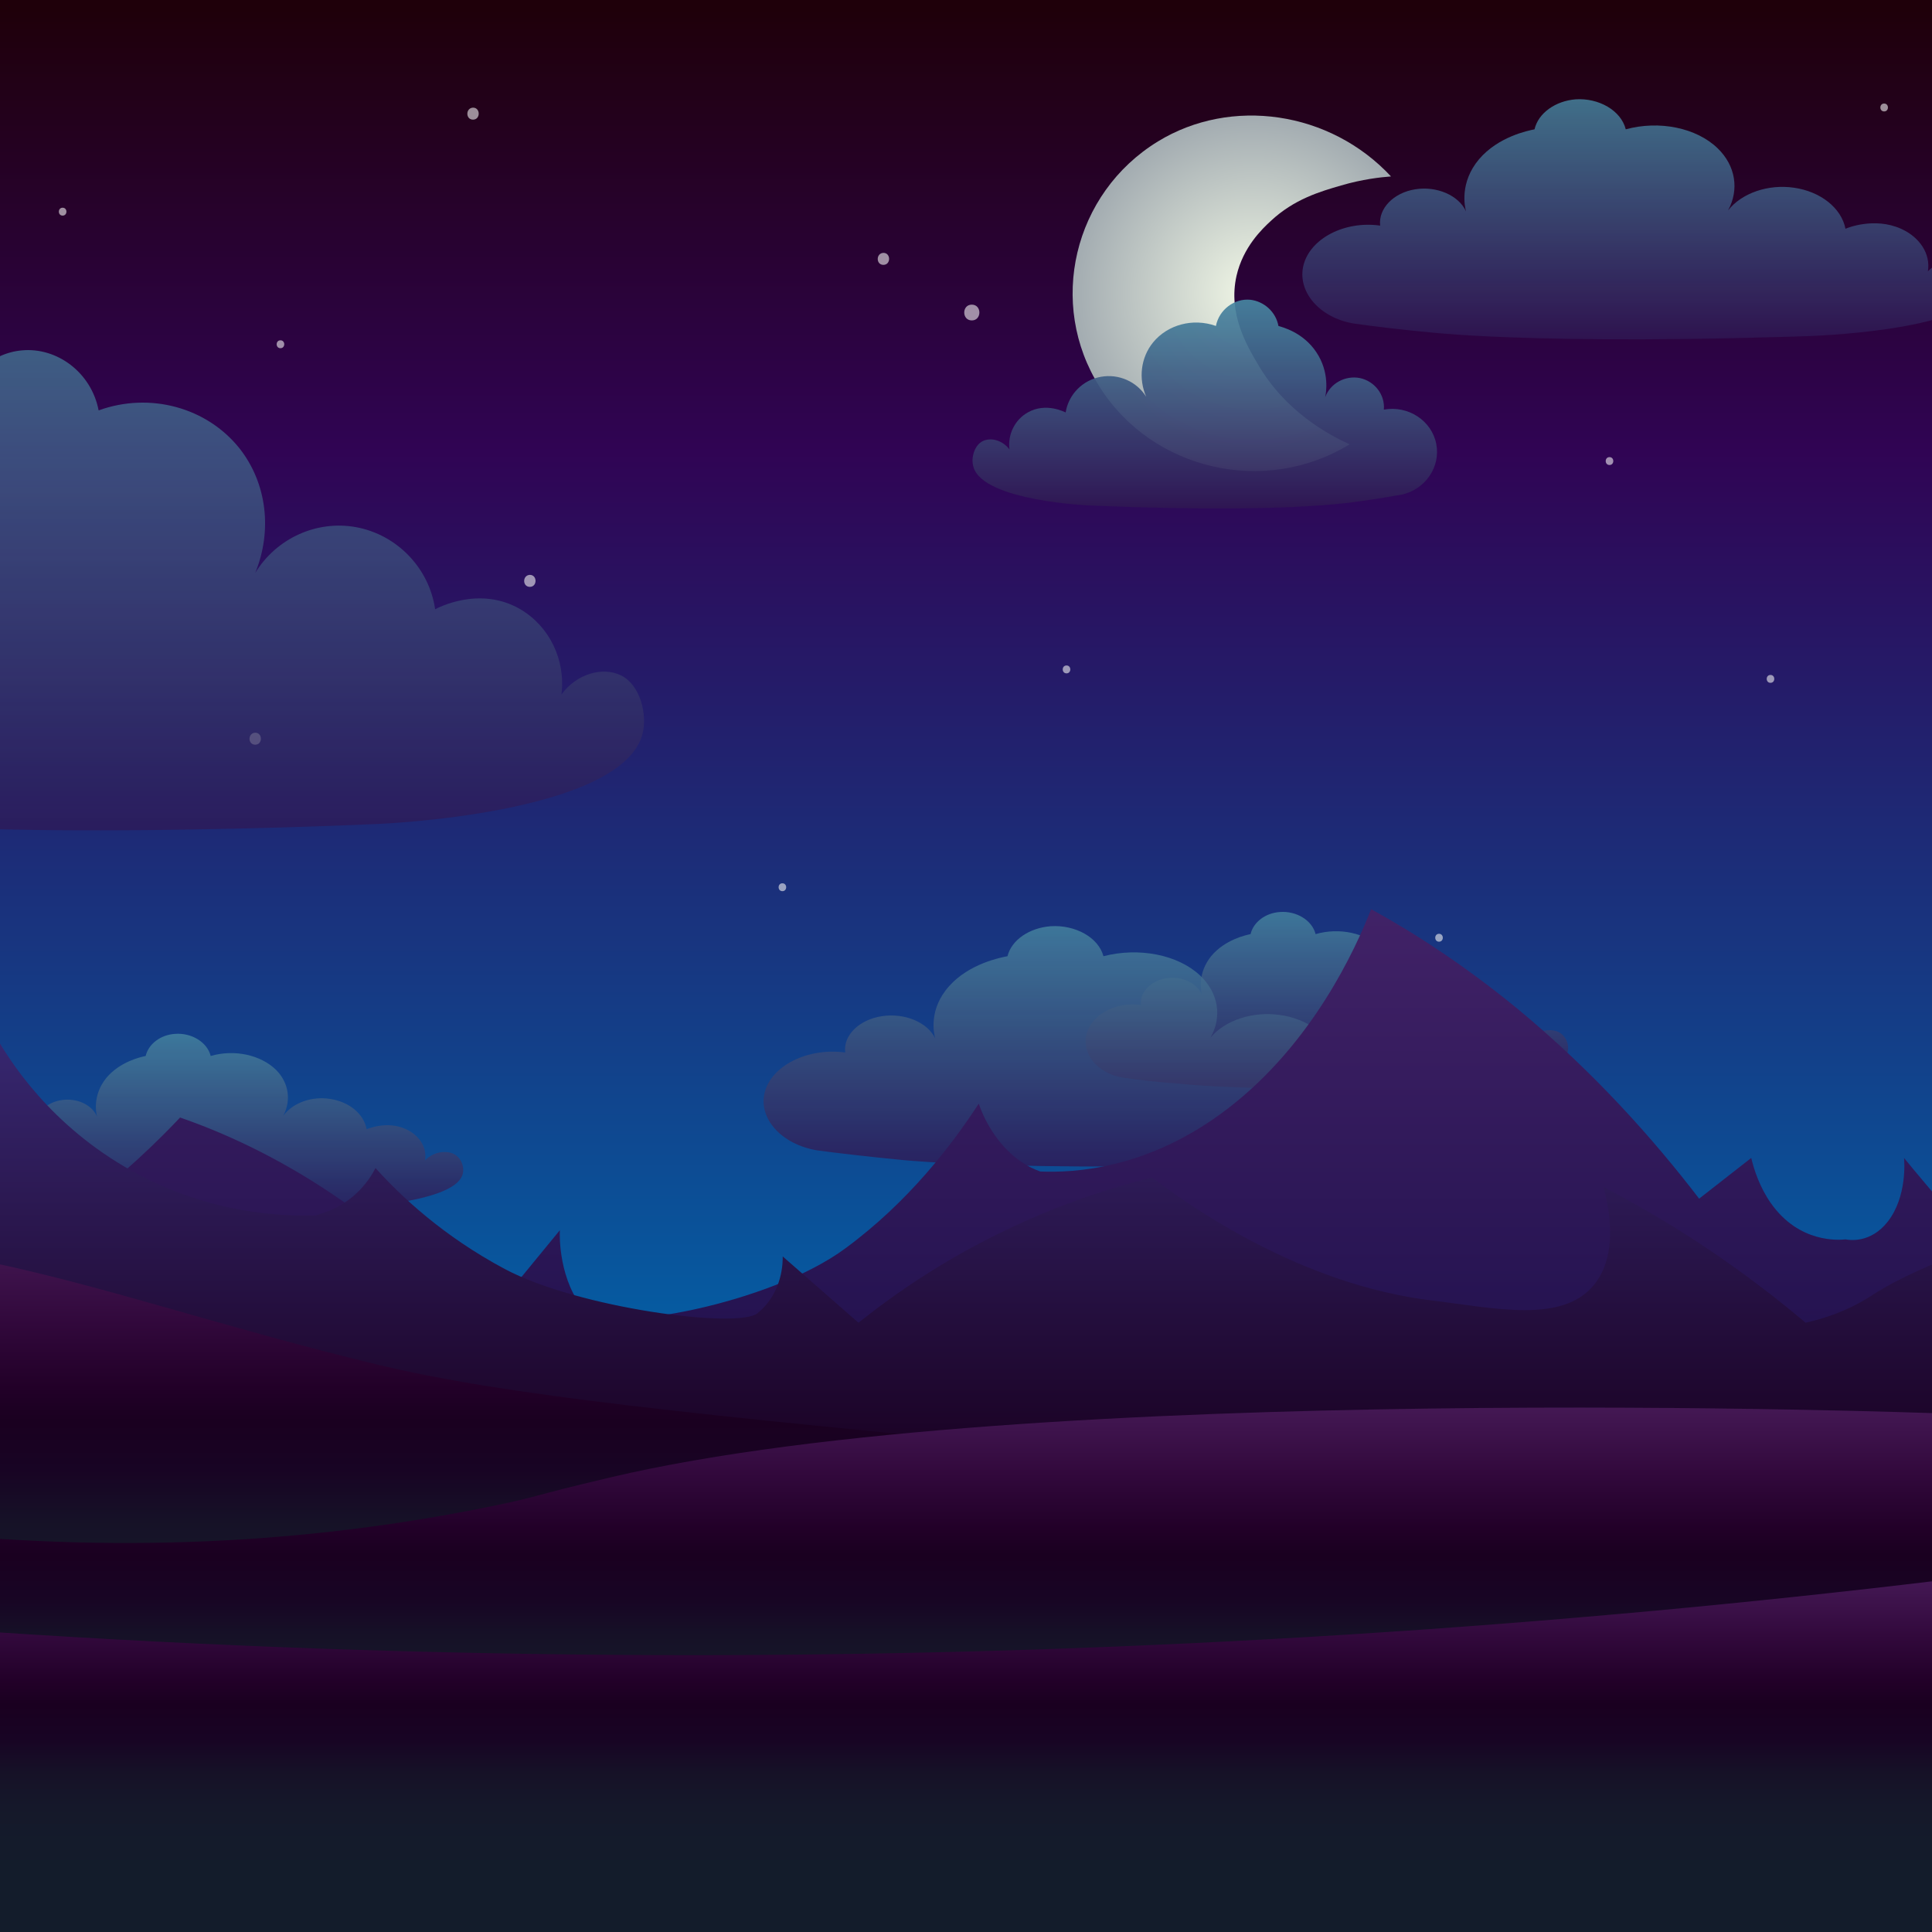
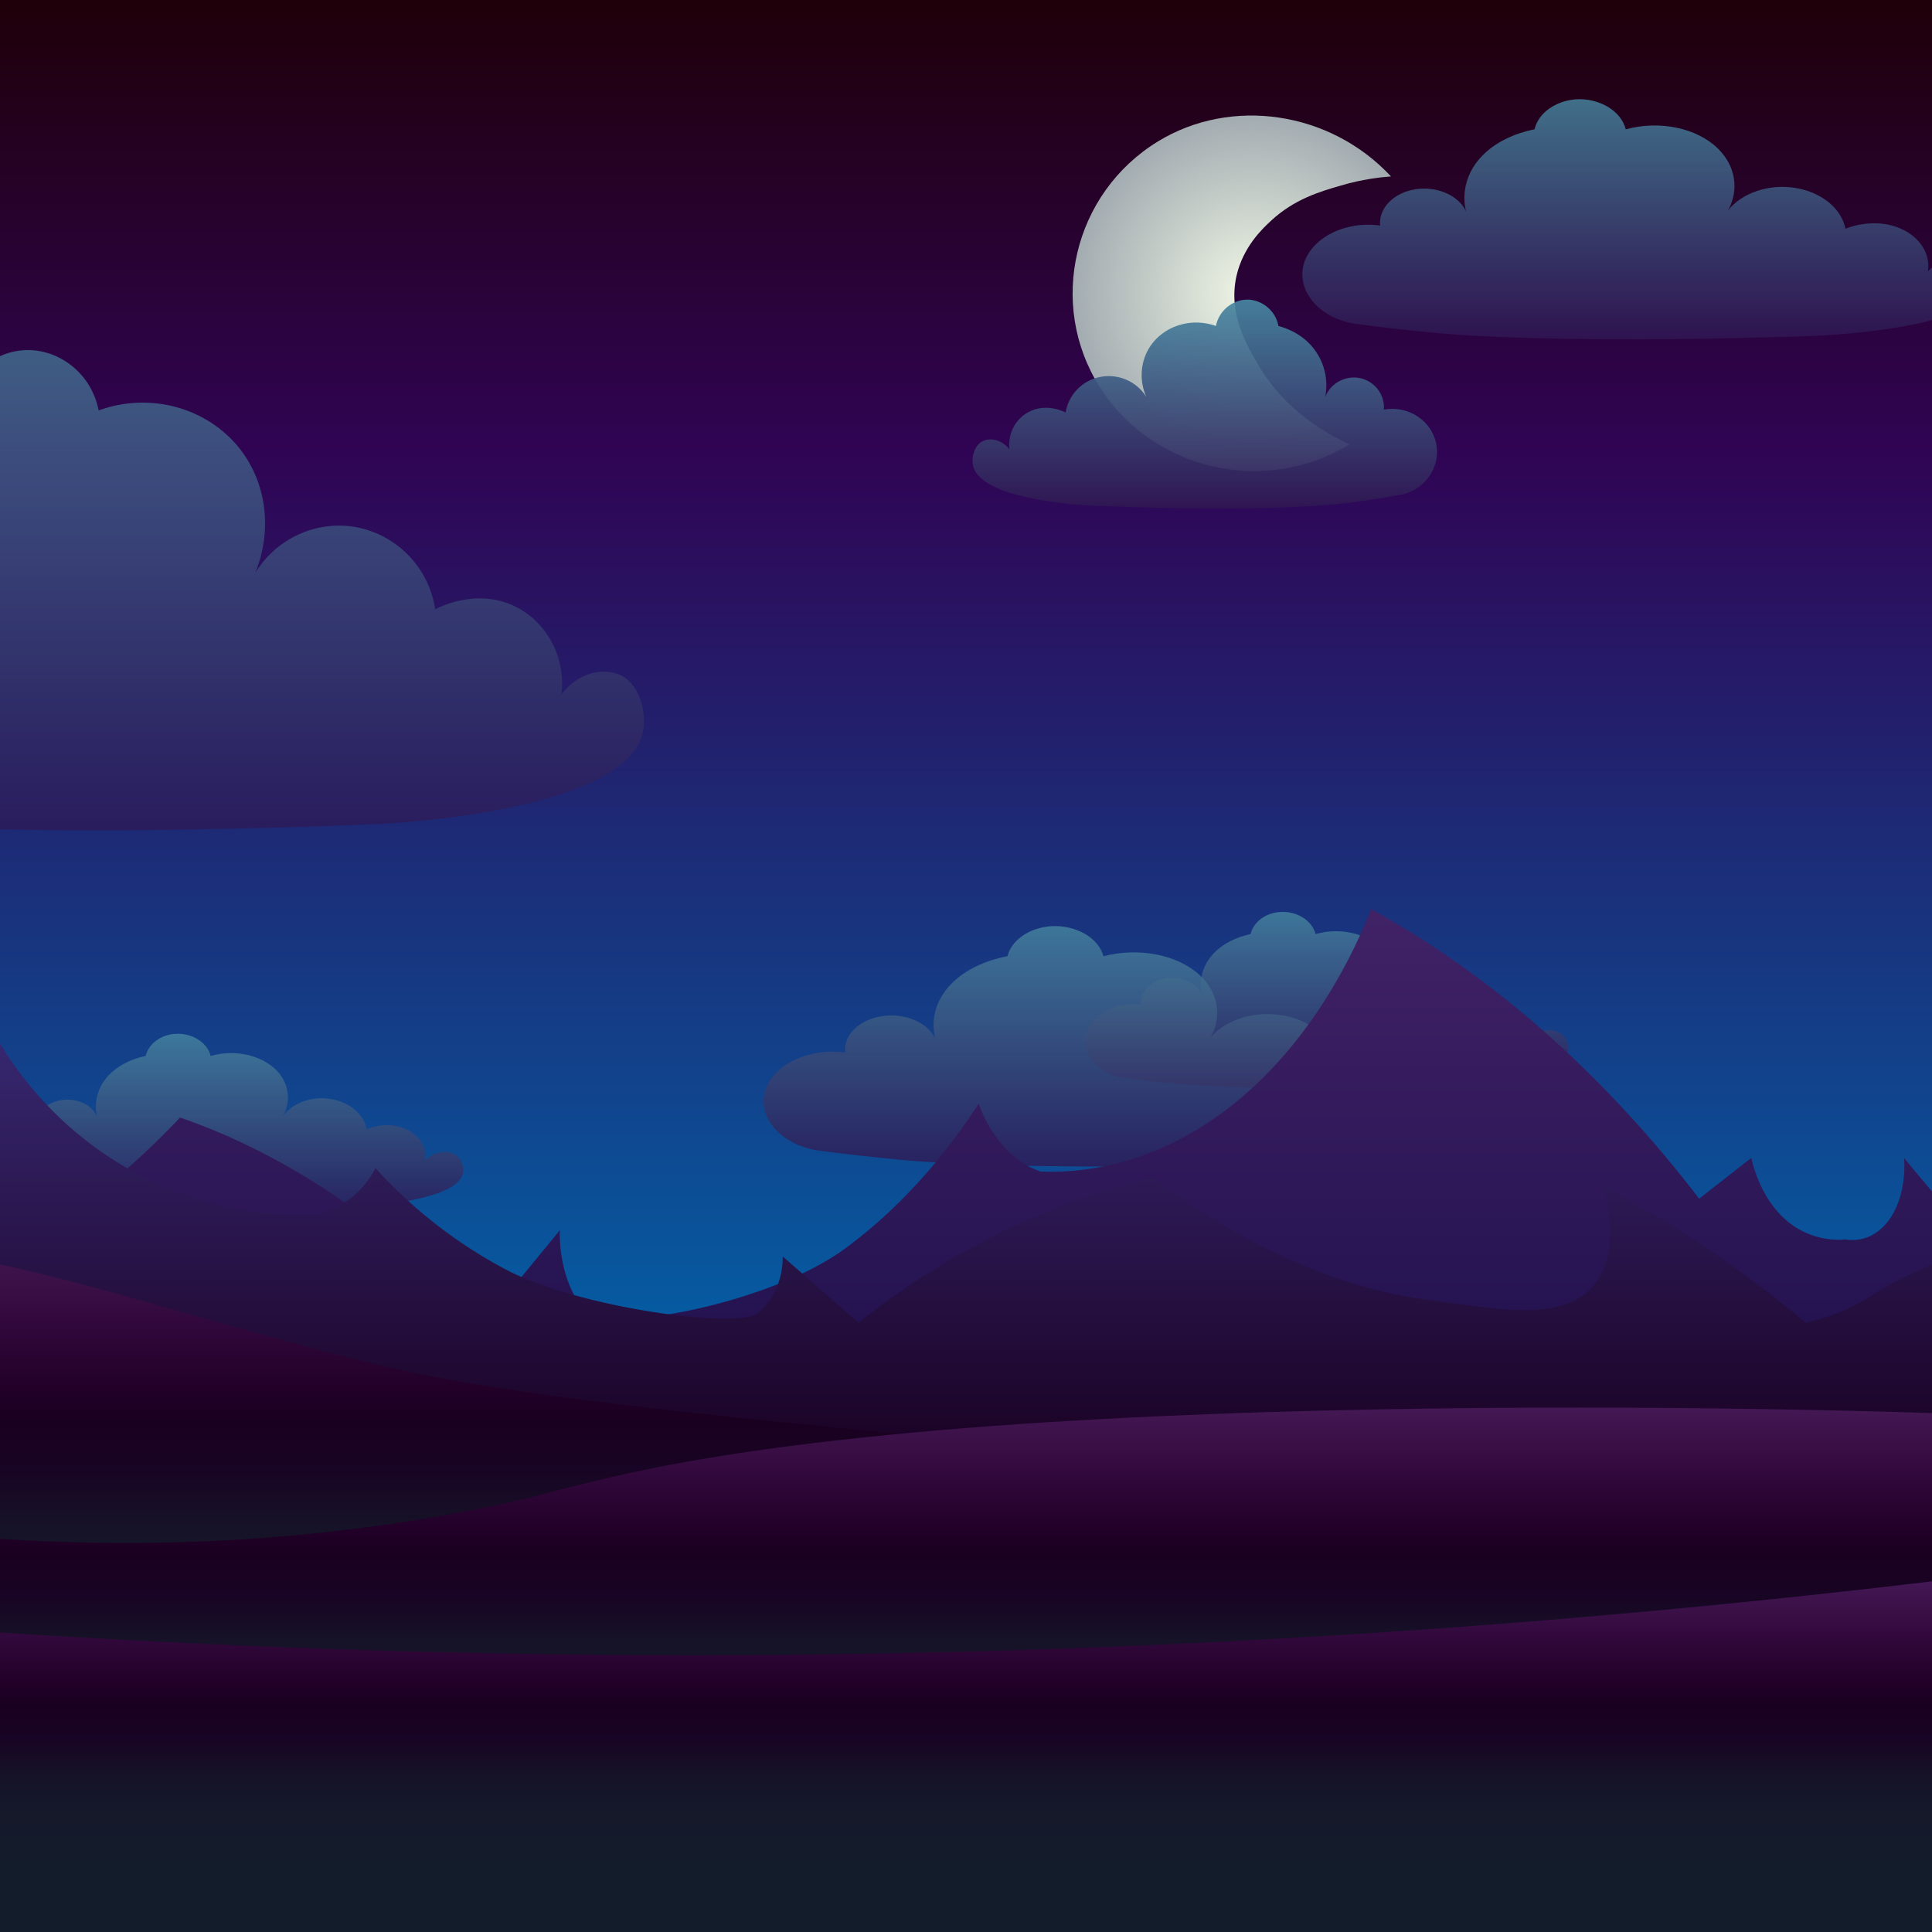
- <svg xmlns="http://www.w3.org/2000/svg" enable-background="new 0 0 792 612" version="1.1" viewBox="0 0 612 612" xml:space="preserve" id="svg192" width="612" height="612">
-   <defs id="defs196" />
-   <style type="text/css" id="style2">
- 	.st0{fill:url(#t);}
- 	.st1{opacity:0.59;}
- 	.st2{fill:#F1F2F2;}
- 	.st3{fill:url(#u);}
- 	.st4{opacity:0.68;fill:url(#v);}
- 	.st5{opacity:0.82;fill:url(#w);}
- 	.st6{opacity:0.92;fill:url(#x);}
- 	.st7{opacity:0.79;fill:url(#y);}
- 	.st8{opacity:0.79;fill:url(#z);}
- 	.st9{opacity:0.79;fill:url(#aa);}
- 	.st10{opacity:0.79;fill:url(#ab);}
- 	.st11{fill:url(#o);}
- 	.st12{fill:url(#p);}
- 	.st13{fill:url(#q);}
- 	.st14{fill:url(#r);}
- 	.st15{fill:url(#s);}
- 	.st16{fill:url(#SVGID_15_);}
- 	.st17{fill:url(#SVGID_16_);}
- 	.st18{opacity:0.68;fill:url(#SVGID_17_);}
- 	.st19{opacity:0.82;fill:url(#SVGID_18_);}
- 	.st20{opacity:0.92;fill:url(#SVGID_19_);}
- 	.st21{opacity:0.79;fill:url(#SVGID_20_);}
- 	.st22{opacity:0.79;fill:url(#SVGID_21_);}
- 	.st23{opacity:0.79;fill:url(#SVGID_22_);}
- 	.st24{opacity:0.79;fill:url(#SVGID_23_);}
- 	.st25{fill:url(#SVGID_24_);}
- 	.st26{fill:url(#SVGID_25_);}
- 	.st27{fill:url(#SVGID_26_);}
- 	.st28{fill:url(#SVGID_27_);}
- 	.st29{fill:url(#SVGID_28_);}
- 	.st30{fill:url(#SVGID_29_);}
- 	.st31{fill:url(#SVGID_30_);}
- 	.st32{opacity:0.68;fill:url(#SVGID_31_);}
- 	.st33{opacity:0.82;fill:url(#SVGID_32_);}
- 	.st34{opacity:0.92;fill:url(#SVGID_33_);}
- 	.st35{opacity:0.79;fill:url(#SVGID_34_);}
- 	.st36{opacity:0.79;fill:url(#SVGID_35_);}
- 	.st37{opacity:0.79;fill:url(#SVGID_36_);}
- 	.st38{opacity:0.79;fill:url(#SVGID_37_);}
- 	.st39{fill:url(#SVGID_38_);}
- 	.st40{fill:url(#SVGID_39_);}
- 	.st41{fill:url(#SVGID_40_);}
- 	.st42{fill:url(#SVGID_41_);}
- 	.st43{fill:url(#SVGID_42_);}
- 	.st44{fill:url(#SVGID_43_);}
- 	.st45{fill:url(#SVGID_44_);}
- 	.st46{opacity:0.68;fill:url(#SVGID_45_);}
- 	.st47{opacity:0.82;fill:url(#SVGID_46_);}
- 	.st48{opacity:0.92;fill:url(#SVGID_47_);}
- 	.st49{opacity:0.79;fill:url(#SVGID_48_);}
- 	.st50{opacity:0.79;fill:url(#SVGID_49_);}
- 	.st51{opacity:0.79;fill:url(#SVGID_50_);}
- 	.st52{opacity:0.79;fill:url(#SVGID_51_);}
- 	.st53{fill:url(#SVGID_52_);}
- 	.st54{fill:url(#SVGID_53_);}
- 	.st55{fill:url(#SVGID_54_);}
- 	.st56{fill:url(#SVGID_55_);}
- 	.st57{fill:url(#SVGID_56_);}
- 	.st58{fill:url(#SVGID_57_);}
- 	.st59{fill:url(#SVGID_58_);}
- 	.st60{opacity:0.68;fill:url(#SVGID_59_);}
- 	.st61{opacity:0.82;fill:url(#SVGID_60_);}
- 	.st62{opacity:0.92;fill:url(#SVGID_61_);}
- 	.st63{opacity:0.79;fill:url(#SVGID_62_);}
- 	.st64{opacity:0.79;fill:url(#SVGID_63_);}
- 	.st65{opacity:0.79;fill:url(#SVGID_64_);}
- 	.st66{opacity:0.79;fill:url(#SVGID_65_);}
- 	.st67{fill:url(#SVGID_66_);}
- 	.st68{fill:url(#SVGID_67_);}
- 	.st69{fill:url(#SVGID_68_);}
- 	.st70{fill:url(#SVGID_69_);}
- 	.st71{fill:url(#SVGID_70_);}
- </style>
-   <linearGradient id="t" x1="396" x2="396" y2="456" gradientUnits="userSpaceOnUse" gradientTransform="translate(-178.1591)">
-     <stop stop-color="#1F000A" offset=".006" id="stop4" />
-     <stop stop-color="#300454" offset=".314" id="stop6" />
-     <stop stop-color="#0066AB" offset=".993" id="stop8" />
+ <svg xmlns="http://www.w3.org/2000/svg" xml:space="preserve" id="svg192" version="1.1" viewBox="0 0 612 612">
+   <linearGradient id="t" x1="396" x2="396" y2="456" gradientTransform="translate(-178.16)" gradientUnits="userSpaceOnUse">
+     <stop id="stop4" offset=".006" stop-color="#1F000A" />
+     <stop id="stop6" offset=".314" stop-color="#300454" />
+     <stop id="stop8" offset=".993" stop-color="#0066AB" />
  </linearGradient>
-   <rect class="st0" width="792" height="456" id="rect11" x="-178.159" y="0" style="fill:url(#t)" />
-   <radialGradient id="u" cx="270.26" cy="131.05" r="55.541" gradientUnits="userSpaceOnUse" gradientTransform="matrix(0.5449473,0.8612667,-0.8756132,0.5360186,364.2944,-210.0823)">
-     <stop stop-color="#F1F7E6" offset="0" id="stop13" />
-     <stop stop-color="#A3ACB1" offset=".99" id="stop15" />
+   <path id="rect11" fill="url(#t)" d="M-178.159 0h792v456h-792z" />
+   <radialGradient id="u" cx="270.26" cy="131.05" r="55.541" gradientTransform="matrix(.54495 .86127 -.87561 .53602 364.294 -210.082)" gradientUnits="userSpaceOnUse">
+     <stop id="stop13" offset="0" stop-color="#F1F7E6" />
+     <stop id="stop15" offset=".99" stop-color="#A3ACB1" />
  </radialGradient>
-   <path class="st3" d="m 402.541,70 c 7.404,-6.922 15.607,-9.315 22.28,-11.249 6.76,-1.987 12.446,-2.6 15.803,-2.863 -19.343,-20.779 -50.71,-25.236 -73.826,-11.085 -26.794,16.402 -35.093,51.474 -18.418,77.829 16.675,26.355 52.331,34.518 79.125,18.116 -6.827,-3.11 -20.303,-10.393 -28.987,-25.27 -3.694,-6.222 -9.502,-16.169 -6.833,-28.078 C 393.779,78.231 399.858,72.479 402.541,70 Z" id="path18" style="fill:url(#u);stroke-width:1.023" />
-   <g class="st1" id="g58" transform="translate(-178.1591)">
-     <path class="st2" d="m 328,37.9 c 2.4,0 2.4,-3.8 0,-3.8 -2.4,0.1 -2.4,3.8 0,3.8 z" id="path20" />
-     <path class="st2" d="m 486,101.5 c 3.2,0 3.2,-5 0,-5 -3.2,0 -3.2,5 0,5 z" id="path22" />
-     <path class="st2" d="m 198,68.3 c 1.6,0 1.6,-2.5 0,-2.5 -1.6,0 -1.6,2.5 0,2.5 z" id="path24" />
-     <path class="st2" d="m 267,110.3 c 1.6,0 1.6,-2.5 0,-2.5 -1.6,0 -1.6,2.5 0,2.5 z" id="path26" />
-     <path class="st2" d="m 426,282.3 c 1.6,0 1.6,-2.5 0,-2.5 -1.6,0 -1.6,2.5 0,2.5 z" id="path28" />
-     <path class="st2" d="m 516,213.3 c 1.6,0 1.6,-2.5 0,-2.5 -1.6,0 -1.6,2.5 0,2.5 z" id="path30" />
-     <path class="st2" d="m 634,298.3 c 1.6,0 1.6,-2.5 0,-2.5 -1.6,0 -1.6,2.5 0,2.5 z" id="path32" />
-     <path class="st2" d="m 739,216.3 c 1.6,0 1.6,-2.5 0,-2.5 -1.6,0 -1.6,2.5 0,2.5 z" id="path34" />
-     <path class="st2" d="m 688,147.3 c 1.6,0 1.6,-2.5 0,-2.5 -1.6,0 -1.6,2.5 0,2.5 z" id="path36" />
-     <path class="st2" d="m 775,35.3 c 1.6,0 1.6,-2.5 0,-2.5 -1.6,0 -1.6,2.5 0,2.5 z" id="path38" />
-     <path class="st2" d="m 64,298.3 c 1.6,0 1.6,-2.5 0,-2.5 -1.6,0 -1.6,2.5 0,2.5 z" id="path40" />
-     <path class="st2" d="m 43,159.3 c 1.6,0 1.6,-2.5 0,-2.5 -1.6,0 -1.6,2.5 0,2.5 z" id="path42" />
-     <path class="st2" d="m 132,82.3 c 1.6,0 1.6,-2.5 0,-2.5 -1.6,0 -1.6,2.5 0,2.5 z" id="path44" />
-     <path class="st2" d="m 77,56.9 c 2.4,0 2.4,-3.8 0,-3.8 -2.4,0.1 -2.4,3.8 0,3.8 z" id="path46" />
-     <path class="st2" d="m 103,119.9 c 2.4,0 2.4,-3.8 0,-3.8 -2.4,0.1 -2.4,3.8 0,3.8 z" id="path48" />
-     <path class="st2" d="m 458,83.9 c 2.4,0 2.4,-3.8 0,-3.8 -2.4,0.1 -2.4,3.8 0,3.8 z" id="path50" />
-     <path class="st2" d="m 346,185.9 c 2.4,0 2.4,-3.8 0,-3.8 -2.4,0.1 -2.4,3.8 0,3.8 z" id="path52" />
-     <path class="st2" d="m 164,323.9 c 2.4,0 2.4,-3.8 0,-3.8 -2.4,0.1 -2.4,3.8 0,3.8 z" id="path54" />
-     <path class="st2" d="m 259,235.9 c 2.4,0 2.4,-3.8 0,-3.8 -2.4,0.1 -2.4,3.8 0,3.8 z" id="path56" />
+   <path id="path18" fill="url(#u)" stroke-width="1.023" d="M402.54 70c7.404-6.922 15.608-9.315 22.28-11.25 6.76-1.987 12.447-2.6 15.803-2.862-19.342-20.78-50.71-25.236-73.826-11.085-26.793 16.402-35.093 51.474-18.418 77.829 16.676 26.355 52.332 34.518 79.126 18.116-6.827-3.11-20.303-10.393-28.988-25.27-3.694-6.222-9.501-16.169-6.833-28.078 2.095-9.169 8.174-14.921 10.857-17.4Z" />
+   <g id="g58" opacity=".59" transform="translate(-178.16)">
+     
+     
+     
+     
+     
+     
+     
+     
+     
+     
+     
+     
+     
+     
+     
  </g>
-   <linearGradient id="v" x1="217.2" x2="217.2" y1="110.9" y2="263.03" gradientUnits="userSpaceOnUse" gradientTransform="translate(-178.1591)">
-     <stop stop-color="#4787A1" offset="0" id="stop60" />
-     <stop stop-color="#2F1753" offset=".995" id="stop62" />
+   <linearGradient id="v" x1="217.2" x2="217.2" y1="110.9" y2="263.03" gradientTransform="translate(-178.16)" gradientUnits="userSpaceOnUse">
+     <stop id="stop60" offset="0" stop-color="#4787A1" />
+     <stop id="stop62" offset=".995" stop-color="#2F1753" />
  </linearGradient>
-   <path class="st4" d="m -101.159,253 c -16.7,-3.9 -27.4,-20.3 -24.2,-36.8 3.2,-16.9 20,-28.4 37.2,-25.2 -1,-10.9 6.4,-20.8 17,-23 10.5,-2.2 21.1,3.8 24.6,14 -0.6,-3 -3.3,-18.2 6.4,-33 9.4,-14.5 23.9,-18.3 27,-19 1.9,-10.3 10.2,-18.1 20,-19 11.2,-1.1 22.1,7 24.4,19 16.3,-5.9 34.3,-0.9 44.6,12 8.7,11 10.5,26.1 5,39.5 6.7,-11 19.5,-16.8 32,-14.5 12.9,2.4 23.1,12.9 25,26 0.6,-0.3 14,-7.6 27,0 9.2,5.4 14.4,16.1 13,27 4.9,-6.7 13.2,-8.9 19,-6 5.9,3 8.4,12.3 6.6,18.8 -7.2,25.2 -83.6,28.2 -83.6,28.2 0,0 -48.4,2.3 -99,2 -47.8,-0.3 -71.7,-2.8 -82,-4 -16.5,-1.9 -30.3,-4.2 -40,-6 z" id="path65" style="fill:url(#v)" />
-   <linearGradient id="w" x1="663.58" x2="663.58" y1="29.904" y2="105.97" gradientUnits="userSpaceOnUse" gradientTransform="translate(-143.5083,1.467191)">
-     <stop stop-color="#4787A1" offset="0" id="stop67" />
-     <stop stop-color="#2F1753" offset=".995" id="stop69" />
+   <path id="path65" fill="url(#v)" d="M-101.16 253c-16.7-3.9-27.4-20.3-24.2-36.8 3.2-16.9 20-28.4 37.2-25.2-1-10.9 6.4-20.8 17-23 10.5-2.2 21.1 3.8 24.6 14-.6-3-3.3-18.2 6.4-33 9.4-14.5 23.9-18.3 27-19 1.9-10.3 10.2-18.1 20-19 11.2-1.1 22.1 7 24.4 19 16.3-5.9 34.3-.9 44.6 12 8.7 11 10.5 26.1 5 39.5 6.7-11 19.5-16.8 32-14.5 12.9 2.4 23.1 12.9 25 26 .6-.3 14-7.6 27 0 9.2 5.4 14.4 16.1 13 27 4.9-6.7 13.2-8.9 19-6 5.9 3 8.4 12.3 6.6 18.8-7.2 25.2-83.6 28.2-83.6 28.2s-48.4 2.3-99 2c-47.8-.3-71.7-2.8-82-4a590.2 590.2 0 0 1-40-6z" opacity=".68" />
+   <linearGradient id="w" x1="663.58" x2="663.58" y1="29.904" y2="105.97" gradientTransform="translate(-143.508 1.467)" gradientUnits="userSpaceOnUse">
+     <stop id="stop67" offset="0" stop-color="#4787A1" />
+     <stop id="stop69" offset=".995" stop-color="#2F1753" />
  </linearGradient>
-   <path class="st5" d="m 428.692,102.467 c -10.9,-1.9 -17.8,-10.2 -15.8,-18.4 2.1,-8.5 13,-14.2 24.3,-12.6 -0.6,-5.4 4.2,-10.4 11.1,-11.5 6.8,-1.1 13.8,1.9 16.1,7 -0.4,-1.5 -2.1,-9.1 4.1,-16.5 6.1,-7.2 15.6,-9.1 17.6,-9.5 1.2,-5.2 6.7,-9 13,-9.5 7.3,-0.5 14.4,3.5 15.9,9.5 10.6,-2.9 22.4,-0.5 29.1,6 5.7,5.5 6.9,13.1 3.3,19.7 4.3,-5.5 12.7,-8.4 20.9,-7.2 8.4,1.2 15,6.4 16.3,13 0.4,-0.2 9.1,-3.8 17.6,0 6,2.7 9.4,8 8.5,13.5 3.2,-3.4 8.6,-4.5 12.4,-3 3.9,1.5 5.5,6.1 4.3,9.4 -4.7,12.6 -54.5,14.1 -54.5,14.1 0,0 -31.6,1.2 -64.6,1 -31.2,-0.2 -46.8,-1.4 -53.5,-2 -10.8,-1 -19.8,-2.1 -26.1,-3 z" id="path72" style="fill:url(#w)" />
-   <linearGradient id="x" x1="-2904.7" x2="-2904.7" y1="55.904" y2="122" gradientTransform="matrix(-1.1403,0,0,1,-2930.733,39.05537)" gradientUnits="userSpaceOnUse">
-     <stop stop-color="#4787A1" offset="0" id="stop74" />
-     <stop stop-color="#2F1753" offset=".995" id="stop76" />
+   <path id="path72" fill="url(#w)" d="M428.692 102.467c-10.9-1.9-17.8-10.2-15.8-18.4 2.1-8.5 13-14.2 24.3-12.6-.6-5.4 4.2-10.4 11.1-11.5 6.8-1.1 13.8 1.9 16.1 7-.4-1.5-2.1-9.1 4.1-16.5 6.1-7.2 15.6-9.1 17.6-9.5 1.2-5.2 6.7-9 13-9.5 7.3-.5 14.4 3.5 15.9 9.5 10.6-2.9 22.4-.5 29.1 6 5.7 5.5 6.9 13.1 3.3 19.7 4.3-5.5 12.7-8.4 20.9-7.2 8.4 1.2 15 6.4 16.3 13 .4-.2 9.1-3.8 17.6 0 6 2.7 9.4 8 8.5 13.5 3.2-3.4 8.6-4.5 12.4-3 3.9 1.5 5.5 6.1 4.3 9.4-4.7 12.6-54.5 14.1-54.5 14.1s-31.6 1.2-64.6 1c-31.2-.2-46.8-1.4-53.5-2-10.8-1-19.8-2.1-26.1-3z" opacity=".82" />
+   <linearGradient id="x" x1="-2904.7" x2="-2904.7" y1="55.904" y2="122" gradientTransform="matrix(-1.1403 0 0 1 -2930.733 39.055)" gradientUnits="userSpaceOnUse">
+     <stop id="stop74" offset="0" stop-color="#4787A1" />
+     <stop id="stop76" offset=".995" stop-color="#2F1753" />
  </linearGradient>
-   <path class="st6" d="m 444.167,156.655 c 7.4,-1.7 12.2,-8.8 10.8,-16 -1.4,-7.4 -8.9,-12.3 -16.6,-10.9 0.4,-4.7 -2.9,-9 -7.6,-10 -4.7,-0.9 -9.4,1.7 -11,6.1 0.3,-1.3 1.5,-7.9 -2.8,-14.3 -4.2,-6.3 -10.7,-7.9 -12,-8.3 -0.8,-4.5 -4.6,-7.8 -8.9,-8.3 -5,-0.5 -9.9,3.1 -10.9,8.3 -7.3,-2.6 -15.3,-0.4 -19.9,5.2 -3.9,4.8 -4.7,11.4 -2.2,17.2 -3,-4.8 -8.7,-7.3 -14.3,-6.3 -5.8,1 -10.3,5.6 -11.2,11.3 -0.3,-0.1 -6.2,-3.3 -12,0 -4.1,2.3 -6.4,7 -5.8,11.7 -2.2,-2.9 -5.9,-3.9 -8.5,-2.6 -2.6,1.3 -3.8,5.3 -2.9,8.2 3.2,10.9 37.3,12.2 37.3,12.2 0,0 21.6,1 44.2,0.9 21.3,-0.1 32,-1.2 36.6,-1.7 7.2,-0.9 13.3,-1.9 17.7,-2.7 z" id="path79" style="fill:url(#x)" />
-   <linearGradient id="y" x1="248.47" x2="248.47" y1="327.57" y2="383.6" gradientUnits="userSpaceOnUse" gradientTransform="translate(-178.1591)">
-     <stop stop-color="#4787A1" offset="0" id="stop81" />
-     <stop stop-color="#2F1753" offset=".995" id="stop83" />
+   <path id="path79" fill="url(#x)" d="M444.167 156.655c7.4-1.7 12.2-8.8 10.8-16-1.4-7.4-8.9-12.3-16.6-10.9.4-4.7-2.9-9-7.6-10-4.7-.9-9.4 1.7-11 6.1.3-1.3 1.5-7.9-2.8-14.3-4.2-6.3-10.7-7.9-12-8.3-.8-4.5-4.6-7.8-8.9-8.3-5-.5-9.9 3.1-10.9 8.3-7.3-2.6-15.3-.4-19.9 5.2-3.9 4.8-4.7 11.4-2.2 17.2-3-4.8-8.7-7.3-14.3-6.3-5.8 1-10.3 5.6-11.2 11.3-.3-.1-6.2-3.3-12 0-4.1 2.3-6.4 7-5.8 11.7-2.2-2.9-5.9-3.9-8.5-2.6-2.6 1.3-3.8 5.3-2.9 8.2 3.2 10.9 37.3 12.2 37.3 12.2s21.6 1 44.2.9c21.3-.1 32-1.2 36.6-1.7 7.2-.9 13.3-1.9 17.7-2.7z" opacity=".92" />
+   <linearGradient id="y" x1="248.47" x2="248.47" y1="327.57" y2="383.6" gradientTransform="translate(-178.16)" gradientUnits="userSpaceOnUse">
+     <stop id="stop81" offset="0" stop-color="#4787A1" />
+     <stop id="stop83" offset=".995" stop-color="#2F1753" />
  </linearGradient>
-   <path class="st7" d="m 5.341,379.9 c -7.7,-1.4 -12.7,-7.5 -11.2,-13.6 1.5,-6.2 9.3,-10.5 17.3,-9.3 -0.5,-4 3,-7.7 7.9,-8.5 4.9,-0.8 9.8,1.4 11.4,5.2 -0.3,-1.1 -1.5,-6.7 2.9,-12.2 4.4,-5.3 11.1,-6.7 12.5,-7 0.9,-3.8 4.7,-6.7 9.3,-7 5.2,-0.4 10.2,2.6 11.3,7 7.6,-2.2 15.9,-0.3 20.7,4.4 4,4 4.9,9.6 2.3,14.5 3.1,-4.1 9,-6.2 14.8,-5.3 6,0.9 10.7,4.7 11.6,9.6 0.3,-0.1 6.5,-2.8 12.5,0 4.3,2 6.7,5.9 6,9.9 2.3,-2.5 6.1,-3.3 8.8,-2.2 2.7,1.1 3.9,4.5 3,6.9 -3.3,9.3 -38.7,10.4 -38.7,10.4 0,0 -22.5,0.9 -45.9,0.7 -22.2,-0.1 -33.3,-1 -38,-1.5 -7.6,-0.5 -14,-1.3 -18.5,-2 z" id="path86" style="fill:url(#y)" />
-   <linearGradient id="z" x1="77.001" x2="77.001" y1="299.93" y2="355.96" gradientUnits="userSpaceOnUse" gradientTransform="translate(-178.1591)">
-     <stop stop-color="#4787A1" offset="0" id="stop88" />
-     <stop stop-color="#2F1753" offset=".995" id="stop90" />
+   <path id="path86" fill="url(#y)" d="M5.34 379.9c-7.7-1.4-12.7-7.5-11.2-13.6 1.5-6.2 9.3-10.5 17.3-9.3-.5-4 3-7.7 7.9-8.5 4.9-.8 9.8 1.4 11.4 5.2-.3-1.1-1.5-6.7 2.9-12.2 4.4-5.3 11.1-6.7 12.5-7 .9-3.8 4.7-6.7 9.3-7 5.2-.4 10.2 2.6 11.3 7 7.6-2.2 15.9-.3 20.7 4.4 4 4 4.9 9.6 2.3 14.5 3.1-4.1 9-6.2 14.8-5.3 6 .9 10.7 4.7 11.6 9.6.3-.1 6.5-2.8 12.5 0 4.3 2 6.7 5.9 6 9.9 2.3-2.5 6.1-3.3 8.8-2.2 2.7 1.1 3.9 4.5 3 6.9-3.3 9.3-38.7 10.4-38.7 10.4s-22.5.9-45.9.7c-22.2-.1-33.3-1-38-1.5-7.6-.5-14-1.3-18.5-2z" opacity=".79" />
+   <linearGradient id="z" x1="77.001" x2="77.001" y1="299.93" y2="355.96" gradientTransform="translate(-178.16)" gradientUnits="userSpaceOnUse">
+     <stop id="stop88" offset="0" stop-color="#4787A1" />
+     <stop id="stop90" offset=".995" stop-color="#2F1753" />
  </linearGradient>
-   <path class="st8" d="m -166.159,352.3 c -7.7,-1.4 -12.7,-7.5 -11.2,-13.6 1.5,-6.2 9.3,-10.5 17.3,-9.3 -0.5,-4 3,-7.7 7.9,-8.5 4.9,-0.8 9.8,1.4 11.4,5.2 -0.3,-1.1 -1.5,-6.7 2.9,-12.2 4.4,-5.3 11.1,-6.7 12.5,-7 0.9,-3.8 4.7,-6.7 9.3,-7 5.2,-0.4 10.2,2.6 11.3,7 7.6,-2.2 15.9,-0.3 20.7,4.4 4,4 4.9,9.6 2.3,14.5 3.1,-4.1 9,-6.2 14.8,-5.3 6,0.9 10.7,4.7 11.6,9.6 0.3,-0.1 6.5,-2.8 12.5,0 4.3,2 6.7,5.9 6,9.9 2.3,-2.5 6.1,-3.3 8.8,-2.2 2.7,1.1 3.9,4.5 3,6.9 -3.3,9.3 -38.7,10.4 -38.7,10.4 0,0 -22.5,0.9 -45.9,0.7 -22.2,-0.1 -33.3,-1 -38,-1.5 -7.6,-0.5 -14,-1.4 -18.5,-2 z" id="path93" style="fill:url(#z)" />
-   <linearGradient id="aa" x1="598.53" x2="598.53" y1="288.97" y2="345" gradientUnits="userSpaceOnUse" gradientTransform="translate(-178.1591)">
-     <stop stop-color="#4787A1" offset="0" id="stop95" />
-     <stop stop-color="#2F1753" offset=".995" id="stop97" />
+   <path id="path93" fill="url(#z)" d="M-166.16 352.3c-7.7-1.4-12.7-7.5-11.2-13.6 1.5-6.2 9.3-10.5 17.3-9.3-.5-4 3-7.7 7.9-8.5 4.9-.8 9.8 1.4 11.4 5.2-.3-1.1-1.5-6.7 2.9-12.2 4.4-5.3 11.1-6.7 12.5-7 .9-3.8 4.7-6.7 9.3-7 5.2-.4 10.2 2.6 11.3 7 7.6-2.2 15.9-.3 20.7 4.4 4 4 4.9 9.6 2.3 14.5 3.1-4.1 9-6.2 14.8-5.3 6 .9 10.7 4.7 11.6 9.6.3-.1 6.5-2.8 12.5 0 4.3 2 6.7 5.9 6 9.9 2.3-2.5 6.1-3.3 8.8-2.2 2.7 1.1 3.9 4.5 3 6.9-3.3 9.3-38.7 10.4-38.7 10.4s-22.5.9-45.9.7c-22.2-.1-33.3-1-38-1.5-7.6-.5-14-1.4-18.5-2z" opacity=".79" />
+   <linearGradient id="aa" x1="598.53" x2="598.53" y1="288.97" y2="345" gradientTransform="translate(-178.16)" gradientUnits="userSpaceOnUse">
+     <stop id="stop95" offset="0" stop-color="#4787A1" />
+     <stop id="stop97" offset=".995" stop-color="#2F1753" />
  </linearGradient>
-   <path class="st9" d="m 355.341,341.3 c -7.7,-1.4 -12.7,-7.5 -11.2,-13.6 1.5,-6.2 9.3,-10.5 17.3,-9.3 -0.5,-4 3,-7.7 7.9,-8.5 4.9,-0.8 9.8,1.4 11.4,5.2 -0.3,-1.1 -1.5,-6.7 2.9,-12.2 4.4,-5.3 11.1,-6.7 12.5,-7 0.9,-3.8 4.7,-6.7 9.3,-7 5.2,-0.4 10.2,2.6 11.3,7 7.6,-2.2 15.9,-0.3 20.7,4.4 4,4 4.9,9.6 2.3,14.5 3.1,-4.1 9,-6.2 14.8,-5.3 6,0.9 10.7,4.7 11.6,9.6 0.3,-0.1 6.5,-2.8 12.5,0 4.3,2 6.7,5.9 6,9.9 2.3,-2.5 6.1,-3.3 8.8,-2.2 2.7,1.1 3.9,4.5 3,6.9 -3.3,9.3 -38.7,10.4 -38.7,10.4 0,0 -22.5,0.9 -45.9,0.7 -22.2,-0.1 -33.3,-1 -38,-1.5 -7.6,-0.5 -13.9,-1.3 -18.5,-2 z" id="path100" style="fill:url(#aa)" />
-   <linearGradient id="ab" x1="532.94" x2="532.94" y1="293.32" y2="369.39" gradientUnits="userSpaceOnUse" gradientTransform="translate(-178.1591)">
-     <stop stop-color="#4787A1" offset="0" id="stop102" />
-     <stop stop-color="#2F1753" offset=".995" id="stop104" />
+   <path id="path100" fill="url(#aa)" d="M355.34 341.3c-7.7-1.4-12.7-7.5-11.2-13.6 1.5-6.2 9.3-10.5 17.3-9.3-.5-4 3-7.7 7.9-8.5 4.9-.8 9.8 1.4 11.4 5.2-.3-1.1-1.5-6.7 2.9-12.2 4.4-5.3 11.1-6.7 12.5-7 .9-3.8 4.7-6.7 9.3-7 5.2-.4 10.2 2.6 11.3 7 7.6-2.2 15.9-.3 20.7 4.4 4 4 4.9 9.6 2.3 14.5 3.1-4.1 9-6.2 14.8-5.3 6 .9 10.7 4.7 11.6 9.6.3-.1 6.5-2.8 12.5 0 4.3 2 6.7 5.9 6 9.9 2.3-2.5 6.1-3.3 8.8-2.2 2.7 1.1 3.9 4.5 3 6.9-3.3 9.3-38.7 10.4-38.7 10.4s-22.5.9-45.9.7c-22.2-.1-33.3-1-38-1.5-7.6-.5-13.9-1.3-18.5-2z" opacity=".79" />
+   <linearGradient id="ab" x1="532.94" x2="532.94" y1="293.32" y2="369.39" gradientTransform="translate(-178.16)" gradientUnits="userSpaceOnUse">
+     <stop id="stop102" offset="0" stop-color="#4787A1" />
+     <stop id="stop104" offset=".995" stop-color="#2F1753" />
  </linearGradient>
-   <path class="st10" d="m 258.841,364.4 c -11.4,-1.9 -18.7,-10.2 -16.6,-18.4 2.2,-8.5 13.7,-14.2 25.5,-12.6 -0.7,-5.4 4.4,-10.4 11.6,-11.5 7.2,-1.1 14.4,1.9 16.9,7 -0.4,-1.5 -2.2,-9.1 4.4,-16.5 6.4,-7.2 16.4,-9.1 18.5,-9.5 1.3,-5.2 7,-9 13.7,-9.5 7.7,-0.5 15.1,3.5 16.7,9.5 11.2,-2.9 23.5,-0.5 30.5,6 5.9,5.5 7.2,13.1 3.4,19.8 4.6,-5.5 13.3,-8.4 21.9,-7.2 8.9,1.2 15.8,6.4 17.1,13 0.4,-0.2 9.6,-3.8 18.5,0 6.3,2.7 9.8,8 8.9,13.5 3.4,-3.4 9.1,-4.5 13,-3 4.1,1.5 5.8,6.1 4.5,9.4 -4.9,12.6 -57.1,14.1 -57.2,14.1 0,0 -33.1,1.2 -67.7,1 -32.7,-0.2 -49.1,-1.4 -56.1,-2 -11.4,-1.1 -20.8,-2.2 -27.5,-3.1 z" id="path107" style="fill:url(#ab)" />
-   <linearGradient id="o" x1="-2980.2" x2="-2980.2" y1="288" y2="488.37" gradientTransform="matrix(-1,0,0,1,-2762.359,0)" gradientUnits="userSpaceOnUse">
-     <stop stop-color="#412267" offset=".005" id="stop109" />
-     <stop stop-color="#160B45" offset="1" id="stop111" />
+   <path id="path107" fill="url(#ab)" d="M258.84 364.4c-11.4-1.9-18.7-10.2-16.6-18.4 2.2-8.5 13.7-14.2 25.5-12.6-.7-5.4 4.4-10.4 11.6-11.5 7.2-1.1 14.4 1.9 16.9 7-.4-1.5-2.2-9.1 4.4-16.5 6.4-7.2 16.4-9.1 18.5-9.5 1.3-5.2 7-9 13.7-9.5 7.7-.5 15.1 3.5 16.7 9.5 11.2-2.9 23.5-.5 30.5 6 5.9 5.5 7.2 13.1 3.4 19.8 4.6-5.5 13.3-8.4 21.9-7.2 8.9 1.2 15.8 6.4 17.1 13 .4-.2 9.6-3.8 18.5 0 6.3 2.7 9.8 8 8.9 13.5 3.4-3.4 9.1-4.5 13-3 4.1 1.5 5.8 6.1 4.5 9.4-4.9 12.6-57.1 14.1-57.2 14.1 0 0-33.1 1.2-67.7 1-32.7-.2-49.1-1.4-56.1-2-11.4-1.1-20.8-2.2-27.5-3.1z" opacity=".79" />
+   <linearGradient id="o" x1="-2980.2" x2="-2980.2" y1="288" y2="488.37" gradientTransform="matrix(-1 0 0 1 -2762.36 0)" gradientUnits="userSpaceOnUse">
+     <stop id="stop109" offset=".005" stop-color="#412267" />
+     <stop id="stop111" offset="1" stop-color="#160B45" />
  </linearGradient>
-   <path class="st11" d="m 613.841,379.6 c -3.6,-4.3 -7.2,-8.5 -10.7,-12.8 0.1,1 1,12.2 -5.1,20.1 -5.5,7.1 -12.4,5.9 -13.4,5.7 -2.1,0.2 -14.7,1.3 -23.7,-11.5 -3.5,-5 -5.3,-10.5 -6.2,-14.3 l -16.5,12.9 c -14.4,-18.8 -33.5,-40.3 -57.6,-60.2 -16.6,-13.6 -32.3,-23.8 -46.3,-31.5 -5,12.7 -18.5,42.4 -45.2,63 -25.4,19.6 -49.2,20.5 -59.6,20.1 -3.1,-1.1 -9.1,-3.9 -14.4,-11.5 -2.5,-3.5 -4.1,-7.1 -5.1,-10 -8.4,12.9 -22.1,31 -42.2,45.8 -24,17.8 -75.9,27.1 -82.3,20.1 -8.6,-9.6 -8.3,-24.2 -8.2,-25.8 -8.2,10 -16.5,20.1 -24.7,30.1 -11.7,-13.1 -27.4,-28.2 -47.3,-41.5 C 87.341,366.2 70.641,358.7 57.041,354 c -11.8,12.5 -48.1,48.7 -91.5,55.9 -19.7,3.3 -42.1,10.5 -52.4,-7.2 -8.1,-13.7 -5,-34.9 -3.1,-44.4 -15.9,11.6 -33,26.1 -50.4,44.4 -5.4,5.7 -10.6,11.5 -15.4,17.2 -5.9,-1.8 -22,-12.7 -22,-12.7 l -0.4,81.2 c 0,0 525.6,-2.8 792,-4.2" id="path114" style="fill:url(#o)" />
-   <linearGradient id="p" x1="396" x2="396" y1="327" y2="466.99" gradientUnits="userSpaceOnUse" gradientTransform="translate(-178.1591)">
-     <stop stop-color="#372871" offset="0" id="stop116" />
-     <stop stop-color="#190020" offset="1" id="stop118" />
+   <path id="path114" fill="url(#o)" d="M613.84 379.6c-3.6-4.3-7.2-8.5-10.7-12.8.1 1 1 12.2-5.1 20.1-5.5 7.1-12.4 5.9-13.4 5.7-2.1.2-14.7 1.3-23.7-11.5-3.5-5-5.3-10.5-6.2-14.3l-16.5 12.9c-14.4-18.8-33.5-40.3-57.6-60.2-16.6-13.6-32.3-23.8-46.3-31.5-5 12.7-18.5 42.4-45.2 63-25.4 19.6-49.2 20.5-59.6 20.1-3.1-1.1-9.1-3.9-14.4-11.5-2.5-3.5-4.1-7.1-5.1-10-8.4 12.9-22.1 31-42.2 45.8-24 17.8-75.9 27.1-82.3 20.1-8.6-9.6-8.3-24.2-8.2-25.8-8.2 10-16.5 20.1-24.7 30.1-11.7-13.1-27.4-28.2-47.3-41.5-18-12.1-34.7-19.6-48.3-24.3-11.8 12.5-48.1 48.7-91.5 55.9-19.7 3.3-42.1 10.5-52.4-7.2-8.1-13.7-5-34.9-3.1-44.4-15.9 11.6-33 26.1-50.4 44.4-5.4 5.7-10.6 11.5-15.4 17.2-5.9-1.8-22-12.7-22-12.7l-.4 81.2s525.6-2.8 792-4.2" />
+   <linearGradient id="p" x1="396" x2="396" y1="327" y2="466.99" gradientTransform="translate(-178.16)" gradientUnits="userSpaceOnUse">
+     <stop id="stop116" offset="0" stop-color="#372871" />
+     <stop id="stop118" offset="1" stop-color="#190020" />
  </linearGradient>
-   <path class="st12" d="m -178.159,392.3 c 4,-3.4 8,-6.9 12.1,-10.3 -0.1,0.7 -1,8.5 5,14 5.4,4.9 12.1,4.1 13,4 2.1,0.2 14.3,0.9 23,-8 3.4,-3.5 5.1,-7.3 6,-10 5.3,3 10.7,6 16,9 14,-13.2 32.6,-28.2 56,-42 16.1,-9.5 31.4,-16.6 45,-22 4.9,8.9 18,29.6 44,44 24.7,13.7 47.8,14.3 58,14 3,-0.8 8.9,-2.7 14,-8 2.4,-2.5 4,-5 5,-7 8.1,9 21.5,21.6 41,32 23.3,12.4 73.8,19 80,14 8.3,-6.7 8,-16.9 8,-18 l 24,21 c 11.4,-9.1 26.7,-19.7 46,-29 17.5,-8.5 33.7,-13.7 47,-17 11.5,8.7 46.8,34 89,39 19.2,2.3 40.9,7.4 51,-5 7.8,-9.6 4.8,-24.3 3,-31 15.5,8.1 32.1,18.2 49,31 5.3,4 10.3,8 15,12 5.8,-1.3 13.5,-3.7 21.4,-8.9 8.4,-5.5 20.5,-10.2 20.6,-10.4 V 467 l -792.1,-3" id="path121" style="fill:url(#p)" />
-   <linearGradient id="q" x1="396" x2="396" y1="392.86" y2="555.38" gradientUnits="userSpaceOnUse" gradientTransform="translate(-178.1591)">
-     <stop stop-color="#441854" offset="0" id="stop123" />
-     <stop stop-color="#31083B" offset=".164" id="stop125" />
-     <stop stop-color="#220028" offset=".288" id="stop127" />
-     <stop stop-color="#1A0020" offset=".352" id="stop129" />
-     <stop stop-color="#1A0020" offset=".355" id="stop131" />
-     <stop stop-color="#180424" offset=".449" id="stop133" />
-     <stop stop-color="#161127" offset=".545" id="stop135" />
-     <stop stop-color="#15182A" offset=".642" id="stop137" />
-     <stop stop-color="#141B2B" offset=".743" id="stop139" />
-     <stop stop-color="#131C2B" offset=".849" id="stop141" />
+   <path id="path121" fill="url(#p)" d="M-178.16 392.3c4-3.4 8-6.9 12.1-10.3-.1.7-1 8.5 5 14 5.4 4.9 12.1 4.1 13 4 2.1.2 14.3.9 23-8 3.4-3.5 5.1-7.3 6-10 5.3 3 10.7 6 16 9 14-13.2 32.6-28.2 56-42 16.1-9.5 31.4-16.6 45-22 4.9 8.9 18 29.6 44 44 24.7 13.7 47.8 14.3 58 14 3-.8 8.9-2.7 14-8 2.4-2.5 4-5 5-7 8.1 9 21.5 21.6 41 32 23.3 12.4 73.8 19 80 14 8.3-6.7 8-16.9 8-18l24 21c11.4-9.1 26.7-19.7 46-29 17.5-8.5 33.7-13.7 47-17 11.5 8.7 46.8 34 89 39 19.2 2.3 40.9 7.4 51-5 7.8-9.6 4.8-24.3 3-31 15.5 8.1 32.1 18.2 49 31 5.3 4 10.3 8 15 12 5.8-1.3 13.5-3.7 21.4-8.9 8.4-5.5 20.5-10.2 20.6-10.4V467l-792.1-3" />
+   <linearGradient id="q" x1="396" x2="396" y1="392.86" y2="555.38" gradientTransform="translate(-178.16)" gradientUnits="userSpaceOnUse">
+     <stop id="stop123" offset="0" stop-color="#441854" />
+     <stop id="stop125" offset=".164" stop-color="#31083B" />
+     <stop id="stop127" offset=".288" stop-color="#220028" />
+     <stop id="stop129" offset=".352" stop-color="#1A0020" />
+     <stop id="stop131" offset=".355" stop-color="#1A0020" />
+     <stop id="stop133" offset=".449" stop-color="#180424" />
+     <stop id="stop135" offset=".545" stop-color="#161127" />
+     <stop id="stop137" offset=".642" stop-color="#15182A" />
+     <stop id="stop139" offset=".743" stop-color="#141B2B" />
+     <stop id="stop141" offset=".849" stop-color="#131C2B" />
  </linearGradient>
-   <path class="st13" d="m -177.659,418 c 19.2,-8.6 43.3,-17 71.5,-21.6 80.5,-13.2 135.5,14 225,35.7 42.3,10.2 100.2,15.8 216,27 123,11.9 279,20.6 279,20.6 v 38.4 c 0,0 -779.3,34.2 -792,37.4 0.5,-137.5 0,-0.1 0.5,-137.5 z" id="path144" style="fill:url(#q)" />
-   <linearGradient id="r" x1="396.26" x2="396.26" y1="445.88" y2="578.61" gradientUnits="userSpaceOnUse" gradientTransform="translate(-178.1591)">
-     <stop stop-color="#441854" offset="0" id="stop146" />
-     <stop stop-color="#31083B" offset=".164" id="stop148" />
-     <stop stop-color="#220028" offset=".288" id="stop150" />
-     <stop stop-color="#1A0020" offset=".352" id="stop152" />
-     <stop stop-color="#1A0020" offset=".355" id="stop154" />
-     <stop stop-color="#180424" offset=".449" id="stop156" />
-     <stop stop-color="#161127" offset=".545" id="stop158" />
-     <stop stop-color="#15182A" offset=".642" id="stop160" />
-     <stop stop-color="#141B2B" offset=".743" id="stop162" />
-     <stop stop-color="#131C2B" offset=".849" id="stop164" />
+   <path id="path144" fill="url(#q)" d="M-177.66 418c19.2-8.6 43.3-17 71.5-21.6 80.5-13.2 135.5 14 225 35.7 42.3 10.2 100.2 15.8 216 27 123 11.9 279 20.6 279 20.6v38.4s-779.3 34.2-792 37.4l.5-137.5z" />
+   <linearGradient id="r" x1="396.26" x2="396.26" y1="445.88" y2="578.61" gradientTransform="translate(-178.16)" gradientUnits="userSpaceOnUse">
+     <stop id="stop146" offset="0" stop-color="#441854" />
+     <stop id="stop148" offset=".164" stop-color="#31083B" />
+     <stop id="stop150" offset=".288" stop-color="#220028" />
+     <stop id="stop152" offset=".352" stop-color="#1A0020" />
+     <stop id="stop156" offset=".449" stop-color="#180424" />
+     <stop id="stop158" offset=".545" stop-color="#161127" />
+     <stop id="stop160" offset=".642" stop-color="#15182A" />
+     <stop id="stop162" offset=".743" stop-color="#141B2B" />
+     <stop id="stop164" offset=".849" stop-color="#131C2B" />
  </linearGradient>
-   <path class="st14" d="m -177.659,452.9 c 69.9,20.9 191.2,53.6 334,24.1 15.1,-3.1 9.9,-2.6 37,-9 131.5,-31.1 420.5,-20.3 420.5,-20.3 0,0 0,96.5 0,95.8 0,-0.7 -537.3,103.9 -790.3,-44.6 -1.6,-33.2 -0.2,-3.2 -1,-39.9 -0.1,-1.8 -0.1,-3.9 -0.2,-6.1 z" id="path167" style="fill:url(#r)" />
-   <linearGradient id="s" x1="396.5" x2="396.5" y1="500.7" y2="612.05" gradientUnits="userSpaceOnUse" gradientTransform="translate(-178.1591)">
-     <stop stop-color="#441854" offset="0" id="stop169" />
-     <stop stop-color="#31083B" offset=".164" id="stop171" />
-     <stop stop-color="#220028" offset=".288" id="stop173" />
-     <stop stop-color="#1A0020" offset=".352" id="stop175" />
-     <stop stop-color="#1A0020" offset=".355" id="stop177" />
-     <stop stop-color="#180424" offset=".449" id="stop179" />
-     <stop stop-color="#161127" offset=".545" id="stop181" />
-     <stop stop-color="#15182A" offset=".642" id="stop183" />
-     <stop stop-color="#141B2B" offset=".743" id="stop185" />
-     <stop stop-color="#131C2B" offset=".849" id="stop187" />
+   <path id="path167" fill="url(#r)" d="M-177.66 452.9c69.9 20.9 191.2 53.6 334 24.1 15.1-3.1 9.9-2.6 37-9 131.5-31.1 420.5-20.3 420.5-20.3v95.8c0-.7-537.3 103.9-790.3-44.6-1.6-33.2-.2-3.2-1-39.9-.1-1.8-.1-3.9-.2-6.1z" />
+   <linearGradient id="s" x1="396.5" x2="396.5" y1="500.7" y2="612.05" gradientTransform="translate(-178.16)" gradientUnits="userSpaceOnUse">
+     <stop id="stop169" offset="0" stop-color="#441854" />
+     <stop id="stop171" offset=".164" stop-color="#31083B" />
+     <stop id="stop173" offset=".288" stop-color="#220028" />
+     <stop id="stop175" offset=".352" stop-color="#1A0020" />
+     <stop id="stop177" offset=".355" stop-color="#1A0020" />
+     <stop id="stop179" offset=".449" stop-color="#180424" />
+     <stop id="stop181" offset=".545" stop-color="#161127" />
+     <stop id="stop183" offset=".642" stop-color="#15182A" />
+     <stop id="stop185" offset=".743" stop-color="#141B2B" />
+     <stop id="stop187" offset=".849" stop-color="#131C2B" />
  </linearGradient>
-   <path class="st15" d="m 613.841,500.7 c -116.6,14 -248.1,23.5 -392.2,23.6 -146.7,0.1 -280.5,-9.4 -398.8,-23.6 v 111.4 h 791 z" id="path190" style="fill:url(#s)" />
+   <path id="path190" fill="url(#s)" d="M613.84 500.7c-116.6 14-248.1 23.5-392.2 23.6-146.7.1-280.5-9.4-398.8-23.6v111.4h791z" />
</svg>
